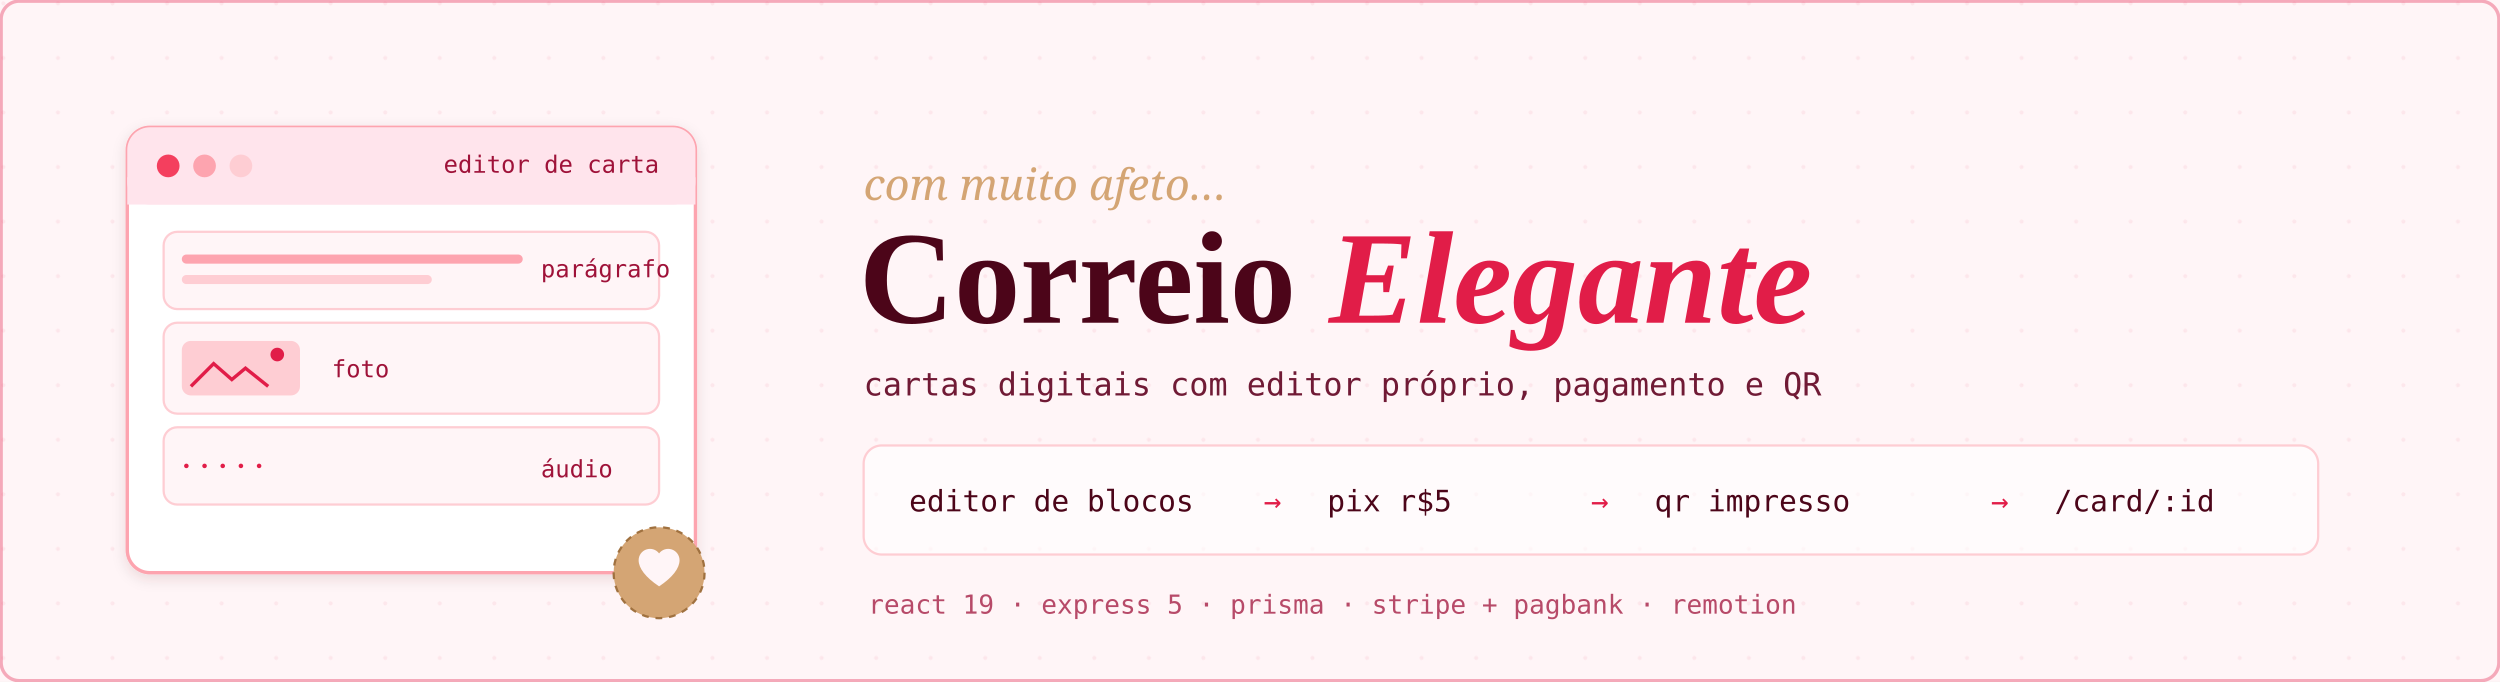
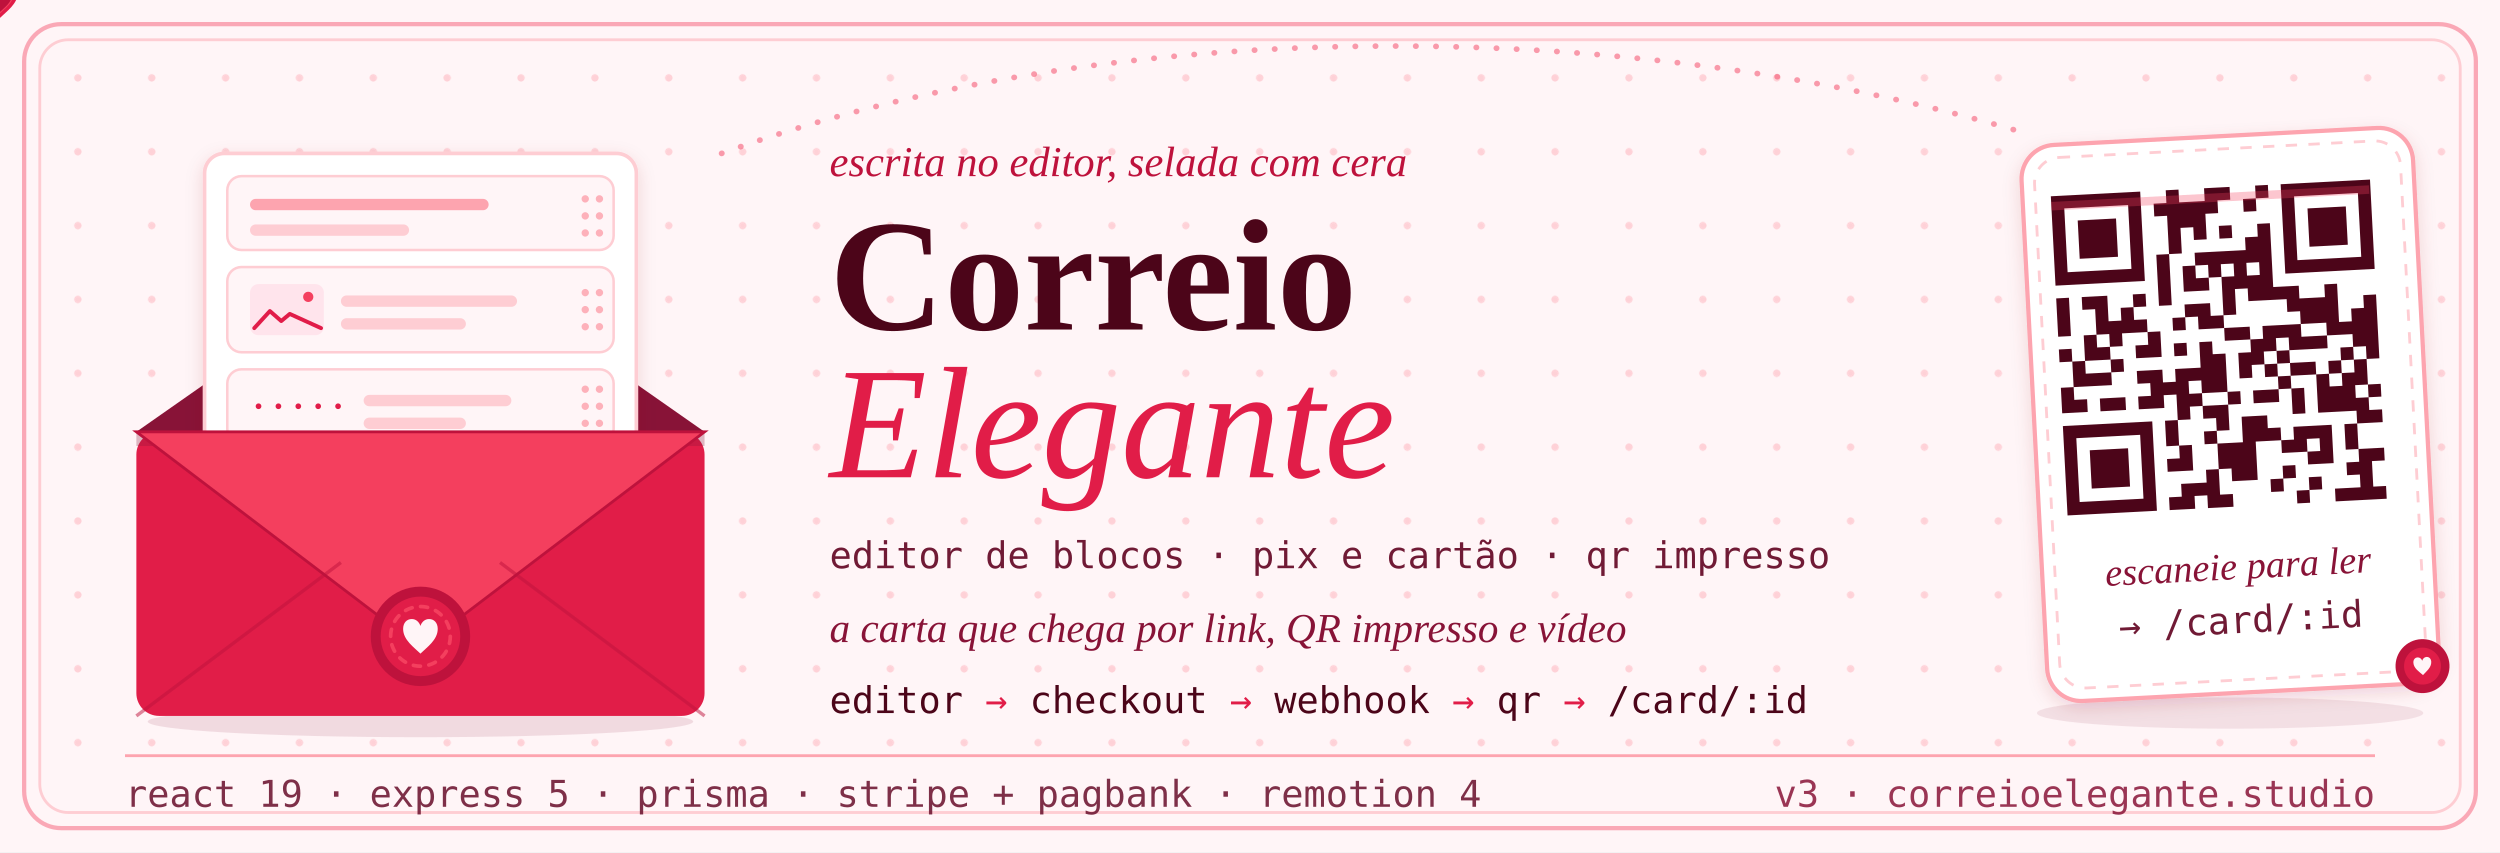
- <svg xmlns="http://www.w3.org/2000/svg" viewBox="0 0 1100 300" width="1100" height="300">
+ <svg xmlns="http://www.w3.org/2000/svg" viewBox="0 0 880 300" width="880" height="300">
  <defs>
-     <pattern id="ce3-dots" width="24" height="24" patternUnits="userSpaceOnUse">
-       <circle cx="1.5" cy="1.5" r="0.9" fill="#e11d48" opacity="0.07" />
+     <pattern id="cedots" width="26" height="26" patternUnits="userSpaceOnUse">
+       <circle cx="1.4" cy="1.4" r="1.3" fill="#fda4af" />
    </pattern>
-     <filter id="ce3-soft" x="-20%" y="-20%" width="140%" height="140%">
-       <feDropShadow dx="0" dy="2" stdDeviation="3" flood-color="#4c0519" flood-opacity="0.12" />
+     <filter id="cesoft" x="-25%" y="-25%" width="150%" height="150%">
+       <feDropShadow dx="0" dy="2" stdDeviation="3" flood-color="#881337" flood-opacity="0.14" />
    </filter>
+     <path id="hrt" d="M0 4 C0 1.5 1.5 0 3.5 0 C5.2 0 6.5 1.2 7 2.8 C7.5 1.2 8.8 0 10.5 0 C12.5 0 14 1.5 14 4 C14 8.5 9.5 11.5 7 14 C4.5 11.5 0 8.5 0 4 Z" />
  </defs>
-   <rect width="1100" height="300" fill="#fff5f7" />
-   <rect width="1100" height="300" fill="url(#ce3-dots)" />
-   <rect x="0.5" y="0.5" width="1099" height="299" fill="none" stroke="#e11d48" stroke-opacity="0.35" stroke-width="1.5" rx="8" />
-   <g filter="url(#ce3-soft)">
-     <rect x="56" y="56" width="250" height="196" rx="10" fill="#ffffff" stroke="#fda4af" stroke-width="1.5" />
+   <rect width="880" height="300" fill="#fff5f7" />
+   <rect x="14" y="14" width="852" height="272" rx="10" fill="url(#cedots)" opacity="0.45" />
+   <rect x="8.5" y="8.5" width="863" height="283" rx="13" fill="none" stroke="#f43f5e" stroke-opacity="0.42" stroke-width="1.5" />
+   <rect x="14" y="14" width="852" height="272" rx="10" fill="none" stroke="#fecdd3" stroke-width="1" />
+   <path d="M 254 54 C 392 4, 574 6, 710 46" fill="none" stroke="#f43f5e" stroke-opacity="0.5" stroke-width="2" stroke-linecap="round" stroke-dasharray="0.1 7" />
+   <g>
+     <animateMotion path="M 254 54 C 392 4, 574 6, 710 46" dur="7s" repeatCount="indefinite" />
+     <use href="#hrt" transform="translate(-6.3,-6.3) scale(0.9)" fill="#e11d48">
+       <animate attributeName="opacity" values="0;0.9;0.9;0" keyTimes="0;0.08;0.85;1" dur="7s" repeatCount="indefinite" />
+     </use>
  </g>
-   <rect x="56" y="56" width="250" height="34" rx="10" fill="#ffe4ec" />
-   <rect x="56" y="78" width="250" height="12" fill="#ffe4ec" />
-   <circle cx="74" cy="73" r="5" fill="#f43f5e" />
-   <circle cx="90" cy="73" r="5" fill="#fda4af" />
-   <circle cx="106" cy="73" r="5" fill="#fecdd3" />
-   <text x="290" y="76" font-family="ui-monospace,monospace" font-size="10.5" fill="#9f1239" text-anchor="end">editor de carta</text>
-   <g font-family="ui-monospace,monospace" font-size="10.5" fill="#9f1239">
-     <rect x="72" y="102" width="218" height="34" rx="6" fill="#fff5f7" stroke="#fecdd3" />
-     <rect x="80" y="112" width="150" height="4" rx="2" fill="#fda4af" />
-     <rect x="80" y="121" width="110" height="4" rx="2" fill="#fecdd3" />
-     <text x="238" y="122">parágrafo</text>
-     <rect x="72" y="142" width="218" height="40" rx="6" fill="#fff5f7" stroke="#fecdd3" />
-     <rect x="80" y="150" width="52" height="24" rx="4" fill="#fecdd3" />
-     <path d="M 84 170 l 10 -10 l 8 7 l 6 -5 l 10 8" stroke="#e11d48" stroke-width="1.5" fill="none" />
-     <circle cx="122" cy="156" r="3" fill="#e11d48" />
-     <text x="146" y="166">foto</text>
-     <rect x="72" y="188" width="218" height="34" rx="6" fill="#fff5f7" stroke="#fecdd3" />
-     <g stroke="#e11d48" stroke-width="2" stroke-linecap="round">
-       <line x1="82" y1="205" x2="82" y2="205">
-         <animate attributeName="y1" values="205;199;205" dur="1.1s" repeatCount="indefinite" />
-         <animate attributeName="y2" values="205;211;205" dur="1.1s" repeatCount="indefinite" />
-       </line>
-       <line x1="90" y1="205" x2="90" y2="205">
-         <animate attributeName="y1" values="205;202;205" dur="0.9s" repeatCount="indefinite" />
-         <animate attributeName="y2" values="205;208;205" dur="0.9s" repeatCount="indefinite" />
-       </line>
-       <line x1="98" y1="205" x2="98" y2="205">
-         <animate attributeName="y1" values="205;197;205" dur="1.3s" repeatCount="indefinite" />
-         <animate attributeName="y2" values="205;213;205" dur="1.3s" repeatCount="indefinite" />
-       </line>
-       <line x1="106" y1="205" x2="106" y2="205">
-         <animate attributeName="y1" values="205;201;205" dur="1.0s" repeatCount="indefinite" />
-         <animate attributeName="y2" values="205;209;205" dur="1.0s" repeatCount="indefinite" />
-       </line>
-       <line x1="114" y1="205" x2="114" y2="205">
-         <animate attributeName="y1" values="205;198;205" dur="1.2s" repeatCount="indefinite" />
-         <animate attributeName="y2" values="205;212;205" dur="1.2s" repeatCount="indefinite" />
-       </line>
+   <ellipse cx="148" cy="254" rx="96" ry="5.5" fill="#881337" opacity="0.12" />
+   <path d="M48 152 L148 82 L248 152 Z" fill="#881337" />
+   <g filter="url(#cesoft)">
+     <g>
+       <animateTransform attributeName="transform" type="translate" values="0 0;0 -12;0 0" keyTimes="0;0.5;1" calcMode="spline" keySplines="0.42 0 0.58 1;0.42 0 0.58 1" dur="5.4s" repeatCount="indefinite" />
+       <rect x="72" y="54" width="152" height="114" rx="7" fill="#ffffff" stroke="#fecdd3" stroke-width="1.3" />
+       <rect x="80" y="62" width="136" height="26" rx="5" fill="#fff5f7" stroke="#fecdd3" stroke-width="0.9" />
+       <rect x="88" y="70" width="84" height="4" rx="2" fill="#fda4af" />
+       <rect x="88" y="79" width="56" height="4" rx="2" fill="#fecdd3" />
+       <g fill="#fda4af" opacity="0.85">
+         <circle cx="206" cy="70" r="1.3" />
+         <circle cx="211" cy="70" r="1.3" />
+         <circle cx="206" cy="76" r="1.3" />
+         <circle cx="211" cy="76" r="1.3" />
+         <circle cx="206" cy="82" r="1.3" />
+         <circle cx="211" cy="82" r="1.3" />
+       </g>
+       <rect x="80" y="94" width="136" height="30" rx="5" fill="#fff5f7" stroke="#fecdd3" stroke-width="0.9" />
+       <rect x="88" y="100" width="26" height="18" rx="3" fill="#ffe4ec" />
+       <circle cx="108.5" cy="104.5" r="1.8" fill="#f43f5e" />
+       <path d="M 89.5 115.5 L 95 109.5 L 99 113 L 102 110.5 L 113 115.5" fill="none" stroke="#e11d48" stroke-width="1.4" stroke-linecap="round" stroke-linejoin="round" />
+       <rect x="120" y="104" width="62" height="4" rx="2" fill="#fecdd3" />
+       <rect x="120" y="112" width="44" height="4" rx="2" fill="#fecdd3" />
+       <g fill="#fda4af" opacity="0.85">
+         <circle cx="206" cy="103" r="1.3" />
+         <circle cx="211" cy="103" r="1.3" />
+         <circle cx="206" cy="109" r="1.3" />
+         <circle cx="211" cy="109" r="1.3" />
+         <circle cx="206" cy="115" r="1.3" />
+         <circle cx="211" cy="115" r="1.3" />
+       </g>
+       <rect x="80" y="130" width="136" height="26" rx="5" fill="#fff5f7" stroke="#fecdd3" stroke-width="0.9" />
+       <g stroke="#e11d48" stroke-width="2" stroke-linecap="round">
+         <line x1="91" y1="143" x2="91" y2="143">
+           <animate attributeName="y1" values="143;138;143" dur="1.1s" repeatCount="indefinite" />
+           <animate attributeName="y2" values="143;148;143" dur="1.1s" repeatCount="indefinite" />
+         </line>
+         <line x1="98" y1="143" x2="98" y2="143">
+           <animate attributeName="y1" values="143;140;143" dur="0.9s" repeatCount="indefinite" />
+           <animate attributeName="y2" values="143;146;143" dur="0.9s" repeatCount="indefinite" />
+         </line>
+         <line x1="105" y1="143" x2="105" y2="143">
+           <animate attributeName="y1" values="143;136;143" dur="1.3s" repeatCount="indefinite" />
+           <animate attributeName="y2" values="143;150;143" dur="1.3s" repeatCount="indefinite" />
+         </line>
+         <line x1="112" y1="143" x2="112" y2="143">
+           <animate attributeName="y1" values="143;139;143" dur="1s" repeatCount="indefinite" />
+           <animate attributeName="y2" values="143;147;143" dur="1s" repeatCount="indefinite" />
+         </line>
+         <line x1="119" y1="143" x2="119" y2="143">
+           <animate attributeName="y1" values="143;137;143" dur="1.2s" repeatCount="indefinite" />
+           <animate attributeName="y2" values="143;149;143" dur="1.2s" repeatCount="indefinite" />
+         </line>
+       </g>
+       <rect x="128" y="139" width="52" height="4" rx="2" fill="#fecdd3" />
+       <rect x="128" y="147" width="36" height="4" rx="2" fill="#fecdd3" />
+       <g fill="#fda4af" opacity="0.85">
+         <circle cx="206" cy="137" r="1.3" />
+         <circle cx="211" cy="137" r="1.3" />
+         <circle cx="206" cy="143" r="1.3" />
+         <circle cx="211" cy="143" r="1.3" />
+         <circle cx="206" cy="149" r="1.3" />
+         <circle cx="211" cy="149" r="1.3" />
+       </g>
    </g>
-     <text x="238" y="210">áudio</text>
+   </g>
+   <rect x="48" y="152" width="200" height="100" rx="8" fill="#e11d48" />
+   <rect x="48" y="152" width="200" height="5" fill="#881337" opacity="0.28" />
+   <path d="M48 152 L148 228 L248 152 Z" fill="#f43f5e" stroke="#be123c" stroke-width="1" />
+   <path d="M48 252 L120 198 M248 252 L176 198" fill="none" stroke="#be123c" stroke-width="1.2" stroke-opacity="0.5" />
+   <circle cx="148" cy="224" r="17.5" fill="#be123c" />
+   <circle cx="148" cy="224" r="14" fill="#e11d48" />
+   <circle cx="148" cy="224" r="10.5" fill="none" stroke="#f43f5e" stroke-width="1.3" stroke-dasharray="2.5 3" stroke-linecap="round">
+     <animateTransform attributeName="transform" type="rotate" from="0 148 224" to="360 148 224" dur="24s" repeatCount="indefinite" />
+   </circle>
+   <use href="#hrt" transform="translate(141.9,217.9) scale(0.87)" fill="#fff5f7" />
+   <g>
+     <animateTransform attributeName="transform" type="translate" values="58 118;58 48" dur="6s" begin="0s" repeatCount="indefinite" />
+     <use href="#hrt" transform="translate(-6,-6) scale(0.85)" fill="#e11d48">
+       <animate attributeName="opacity" values="0;0.85;0.85;0" keyTimes="0;0.15;0.7;1" dur="6s" repeatCount="indefinite" />
+     </use>
  </g>
  <g>
-     <circle cx="290" cy="252" r="20" fill="#d4a574" />
-     <circle cx="290" cy="252" r="20" fill="none" stroke="#a0713f" stroke-width="1" stroke-dasharray="3 3">
-       <animateTransform attributeName="transform" type="rotate" from="0 290 252" to="360 290 252" dur="24s" repeatCount="indefinite" />
-     </circle>
-     <path d="M 290 258 c -6 -4 -9 -8 -9 -11.5 a 5 5 0 0 1 9 -3 a 5 5 0 0 1 9 3 c 0 3.5 -3 7.5 -9 11.5 z" fill="#fff5f7" />
+     <animateTransform attributeName="transform" type="translate" values="219 122;219 52" dur="7.2s" begin="2.1s" repeatCount="indefinite" />
+     <use href="#hrt" transform="translate(-5,-5) scale(0.7)" fill="#f43f5e">
+       <animate attributeName="opacity" values="0;0.8;0.8;0" keyTimes="0;0.15;0.7;1" dur="7.2s" begin="2.1s" repeatCount="indefinite" />
+     </use>
  </g>
-   <text x="380" y="88" font-family="Georgia,serif" font-size="19" font-style="italic" fill="#d4a574">com muito afeto…</text>
-   <text x="378" y="142" font-family="Georgia,'Times New Roman',serif" font-size="58" font-weight="bold" fill="#4c0519">Correio <tspan fill="#e11d48" font-style="italic">Elegante</tspan>
-   </text>
-   <text x="380" y="174" font-family="ui-monospace,'Fira Code',monospace" font-size="14" fill="#701a35">cartas digitais com editor próprio, pagamento e QR</text>
-   <g font-family="ui-monospace,'Fira Code',monospace" font-size="13" fill="#4c0519">
-     <rect x="380" y="196" width="640" height="48" rx="8" fill="#ffffff" fill-opacity="0.6" stroke="#fecdd3" />
-     <text x="400" y="225">editor de blocos</text>
-     <text x="556" y="225" fill="#e11d48">→</text>
-     <text x="584" y="225">pix r$5</text>
-     <text x="700" y="225" fill="#e11d48">→</text>
-     <text x="728" y="225">qr impresso</text>
-     <text x="876" y="225" fill="#e11d48">→</text>
-     <text x="904" y="225">/card/:id</text>
+   <g>
+     <animateTransform attributeName="transform" type="translate" values="64 126;64 56" dur="7.8s" begin="4s" repeatCount="indefinite" />
+     <use href="#hrt" transform="translate(-4.2,-4.2) scale(0.6)" fill="#be123c">
+       <animate attributeName="opacity" values="0;0.75;0.75;0" keyTimes="0;0.15;0.7;1" dur="7.8s" begin="4s" repeatCount="indefinite" />
+     </use>
  </g>
-   <text x="382" y="270" font-family="ui-monospace,monospace" font-size="11.5" fill="#9f1239" opacity="0.75">react 19 · express 5 · prisma · stripe + pagbank · remotion</text>
+   <text x="292" y="62" font-family="Georgia,'Times New Roman',serif" font-size="15" font-style="italic" fill="#be123c">escrita no editor, selada com cera</text>
+   <text x="292" y="116" font-family="Georgia,'Times New Roman',serif" font-size="56" font-weight="bold" fill="#4c0519">Correio</text>
+   <text x="292" y="168" font-family="Georgia,'Times New Roman',serif" font-size="56" font-style="italic" fill="#e11d48">Elegante</text>
+   <text x="292" y="200" font-family="'Fira Code','JetBrains Mono',ui-monospace,monospace" font-size="13" fill="#701a35">editor de blocos · pix e cartão · qr impresso</text>
+   <text x="292" y="226" font-family="Georgia,'Times New Roman',serif" font-size="14.5" font-style="italic" fill="#881337">a carta que chega por link, QR impresso e vídeo</text>
+   <text x="292" y="251" font-family="'Fira Code','JetBrains Mono',ui-monospace,monospace" font-size="13" fill="#4c0519">editor <tspan fill="#e11d48">→</tspan> checkout <tspan fill="#e11d48">→</tspan> webhook <tspan fill="#e11d48">→</tspan> qr <tspan fill="#e11d48">→</tspan> /card/:id</text>
+   <path d="M44 266 H836" stroke="#fda4af" stroke-width="1" />
+   <text x="44" y="284" font-family="'Fira Code','JetBrains Mono',ui-monospace,monospace" font-size="13" fill="#701a35" opacity="0.9">react 19 · express 5 · prisma · stripe + pagbank · remotion 4</text>
+   <text x="836" y="284" text-anchor="end" font-family="'Fira Code','JetBrains Mono',ui-monospace,monospace" font-size="13" fill="#881337" opacity="0.85">v3 · correioelegante.studio</text>
+   <ellipse cx="785" cy="251" rx="68" ry="5.5" fill="#881337" opacity="0.1" />
+   <g transform="rotate(-3 783 146)">
+     <rect x="716" y="48" width="138" height="196" rx="12" fill="#ffffff" stroke="#fda4af" stroke-width="1.5" filter="url(#cesoft)" />
+     <rect x="720.5" y="52.5" width="129" height="187" rx="9" fill="none" stroke="#fecdd3" stroke-width="1" stroke-dasharray="4 4" />
+     <path fill="#4c0519" d="M726 66h4.5v4.5h-4.5zM730.5 66h4.5v4.5h-4.5zM735 66h4.5v4.5h-4.5zM739.5 66h4.5v4.5h-4.5zM744 66h4.5v4.5h-4.5zM748.5 66h4.5v4.5h-4.5zM753 66h4.5v4.5h-4.5zM766.5 66h4.5v4.5h-4.5zM780 66h4.5v4.5h-4.5zM784.5 66h4.5v4.5h-4.5zM798 66h4.5v4.5h-4.5zM807 66h4.5v4.5h-4.5zM811.5 66h4.5v4.5h-4.5zM816 66h4.5v4.5h-4.5zM820.5 66h4.5v4.5h-4.5zM825 66h4.5v4.5h-4.5zM829.5 66h4.5v4.5h-4.5zM834 66h4.5v4.5h-4.5zM726 70.5h4.5v4.5h-4.5zM753 70.5h4.5v4.5h-4.5zM762 70.5h4.5v4.5h-4.5zM766.5 70.5h4.5v4.5h-4.5zM771 70.5h4.5v4.5h-4.5zM775.5 70.5h4.5v4.5h-4.5zM780 70.5h4.5v4.5h-4.5zM793.5 70.5h4.5v4.5h-4.5zM807 70.5h4.5v4.5h-4.5zM834 70.5h4.5v4.5h-4.5zM726 75h4.5v4.5h-4.5zM735 75h4.5v4.5h-4.5zM739.5 75h4.5v4.5h-4.5zM744 75h4.5v4.5h-4.5zM753 75h4.5v4.5h-4.5zM766.5 75h4.5v4.5h-4.5zM771 75h4.5v4.5h-4.5zM775.5 75h4.5v4.5h-4.5zM807 75h4.5v4.5h-4.5zM816 75h4.5v4.5h-4.5zM820.5 75h4.5v4.5h-4.5zM825 75h4.5v4.5h-4.5zM834 75h4.5v4.5h-4.5zM726 79.5h4.5v4.5h-4.5zM735 79.5h4.5v4.5h-4.5zM739.5 79.5h4.5v4.5h-4.5zM744 79.5h4.5v4.5h-4.5zM753 79.5h4.5v4.5h-4.5zM766.5 79.5h4.5v4.5h-4.5zM775.5 79.5h4.5v4.5h-4.5zM784.5 79.5h4.5v4.5h-4.5zM798 79.5h4.5v4.5h-4.5zM807 79.5h4.5v4.5h-4.5zM816 79.5h4.5v4.5h-4.5zM820.5 79.5h4.5v4.5h-4.5zM825 79.5h4.5v4.5h-4.5zM834 79.5h4.5v4.5h-4.5zM726 84h4.5v4.5h-4.5zM735 84h4.5v4.5h-4.5zM739.5 84h4.5v4.5h-4.5zM744 84h4.5v4.5h-4.5zM753 84h4.5v4.5h-4.5zM766.5 84h4.5v4.5h-4.5zM793.5 84h4.5v4.5h-4.5zM798 84h4.5v4.5h-4.5zM807 84h4.5v4.5h-4.5zM816 84h4.5v4.5h-4.5zM820.5 84h4.5v4.5h-4.5zM825 84h4.5v4.5h-4.5zM834 84h4.5v4.5h-4.5zM726 88.5h4.5v4.5h-4.5zM753 88.5h4.5v4.5h-4.5zM762 88.5h4.5v4.5h-4.5zM775.5 88.5h4.5v4.5h-4.5zM780 88.5h4.5v4.5h-4.5zM784.5 88.5h4.5v4.5h-4.5zM789 88.5h4.5v4.5h-4.5zM793.5 88.5h4.5v4.5h-4.5zM798 88.5h4.5v4.5h-4.5zM807 88.5h4.5v4.5h-4.5zM834 88.5h4.5v4.5h-4.5zM726 93h4.5v4.5h-4.5zM730.5 93h4.5v4.5h-4.5zM735 93h4.5v4.5h-4.5zM739.5 93h4.5v4.5h-4.5zM744 93h4.5v4.5h-4.5zM748.5 93h4.5v4.5h-4.5zM753 93h4.5v4.5h-4.5zM762 93h4.5v4.5h-4.5zM771 93h4.5v4.5h-4.5zM780 93h4.5v4.5h-4.5zM789 93h4.5v4.5h-4.5zM798 93h4.5v4.5h-4.5zM807 93h4.5v4.5h-4.5zM811.5 93h4.5v4.5h-4.5zM816 93h4.5v4.5h-4.5zM820.5 93h4.5v4.5h-4.5zM825 93h4.5v4.5h-4.5zM829.5 93h4.5v4.5h-4.5zM834 93h4.5v4.5h-4.5zM762 97.5h4.5v4.5h-4.5zM771 97.5h4.5v4.5h-4.5zM775.5 97.5h4.5v4.5h-4.5zM784.5 97.5h4.5v4.5h-4.5zM789 97.5h4.5v4.5h-4.5zM793.5 97.5h4.5v4.5h-4.5zM798 97.5h4.5v4.5h-4.5zM726 102h4.5v4.5h-4.5zM735 102h4.5v4.5h-4.5zM739.5 102h4.5v4.5h-4.5zM753 102h4.5v4.5h-4.5zM762 102h4.5v4.5h-4.5zM784.5 102h4.5v4.5h-4.5zM793.5 102h4.5v4.5h-4.5zM798 102h4.5v4.5h-4.5zM802.5 102h4.5v4.5h-4.5zM807 102h4.5v4.5h-4.5zM820.5 102h4.5v4.5h-4.5zM726 106.5h4.5v4.5h-4.5zM739.5 106.5h4.5v4.5h-4.5zM748.5 106.5h4.5v4.5h-4.5zM771 106.5h4.5v4.5h-4.5zM775.5 106.5h4.5v4.5h-4.5zM784.5 106.5h4.5v4.5h-4.5zM807 106.5h4.5v4.5h-4.5zM811.5 106.5h4.5v4.5h-4.5zM816 106.5h4.5v4.5h-4.5zM820.5 106.5h4.5v4.5h-4.5zM834 106.5h4.5v4.5h-4.5zM726 111h4.5v4.5h-4.5zM739.5 111h4.5v4.5h-4.5zM744 111h4.5v4.5h-4.5zM748.5 111h4.5v4.5h-4.5zM753 111h4.5v4.5h-4.5zM766.5 111h4.5v4.5h-4.5zM775.5 111h4.5v4.5h-4.5zM780 111h4.5v4.5h-4.5zM811.5 111h4.5v4.5h-4.5zM816 111h4.5v4.5h-4.5zM820.5 111h4.5v4.5h-4.5zM829.5 111h4.5v4.5h-4.5zM834 111h4.5v4.5h-4.5zM735 115.5h4.5v4.5h-4.5zM744 115.5h4.5v4.5h-4.5zM757.5 115.5h4.5v4.5h-4.5zM784.5 115.5h4.5v4.5h-4.5zM789 115.5h4.5v4.5h-4.5zM798 115.5h4.5v4.5h-4.5zM802.5 115.5h4.5v4.5h-4.5zM807 115.5h4.5v4.5h-4.5zM820.5 115.5h4.5v4.5h-4.5zM825 115.5h4.5v4.5h-4.5zM829.5 115.5h4.5v4.5h-4.5zM834 115.5h4.5v4.5h-4.5zM726 120h4.5v4.5h-4.5zM735 120h4.5v4.5h-4.5zM739.5 120h4.5v4.5h-4.5zM753 120h4.5v4.5h-4.5zM757.5 120h4.5v4.5h-4.5zM766.5 120h4.5v4.5h-4.5zM775.5 120h4.5v4.5h-4.5zM793.5 120h4.5v4.5h-4.5zM798 120h4.5v4.5h-4.5zM807 120h4.5v4.5h-4.5zM811.5 120h4.5v4.5h-4.5zM816 120h4.5v4.5h-4.5zM829.5 120h4.5v4.5h-4.5zM834 120h4.5v4.5h-4.5zM730.5 124.5h4.5v4.5h-4.5zM744 124.5h4.5v4.5h-4.5zM775.5 124.5h4.5v4.5h-4.5zM780 124.5h4.5v4.5h-4.5zM789 124.5h4.5v4.5h-4.5zM793.5 124.5h4.5v4.5h-4.5zM802.5 124.5h4.5v4.5h-4.5zM825 124.5h4.5v4.5h-4.5zM834 124.5h4.5v4.5h-4.5zM730.5 129h4.5v4.5h-4.5zM735 129h4.5v4.5h-4.5zM739.5 129h4.5v4.5h-4.5zM753 129h4.5v4.5h-4.5zM757.5 129h4.5v4.5h-4.5zM766.5 129h4.5v4.5h-4.5zM771 129h4.5v4.5h-4.5zM775.5 129h4.5v4.5h-4.5zM780 129h4.5v4.5h-4.5zM789 129h4.5v4.5h-4.5zM798 129h4.5v4.5h-4.5zM807 129h4.5v4.5h-4.5zM811.5 129h4.5v4.5h-4.5zM820.5 129h4.5v4.5h-4.5zM829.5 129h4.5v4.5h-4.5zM726 133.5h4.5v4.5h-4.5zM757.5 133.5h4.5v4.5h-4.5zM762 133.5h4.5v4.5h-4.5zM766.5 133.5h4.5v4.5h-4.5zM775.5 133.5h4.5v4.5h-4.5zM780 133.5h4.5v4.5h-4.5zM802.5 133.5h4.5v4.5h-4.5zM816 133.5h4.5v4.5h-4.5zM825 133.5h4.5v4.5h-4.5zM829.5 133.5h4.5v4.5h-4.5zM726 138h4.5v4.5h-4.5zM730.5 138h4.5v4.5h-4.5zM739.5 138h4.5v4.5h-4.5zM744 138h4.5v4.5h-4.5zM753 138h4.5v4.5h-4.5zM757.5 138h4.5v4.5h-4.5zM766.5 138h4.5v4.5h-4.5zM771 138h4.5v4.5h-4.5zM784.5 138h4.5v4.5h-4.5zM793.5 138h4.5v4.5h-4.5zM798 138h4.5v4.5h-4.5zM807 138h4.5v4.5h-4.5zM816 138h4.5v4.5h-4.5zM820.5 138h4.5v4.5h-4.5zM825 138h4.5v4.5h-4.5zM834 138h4.5v4.5h-4.5zM766.5 142.5h4.5v4.5h-4.5zM775.5 142.5h4.5v4.5h-4.5zM780 142.5h4.5v4.5h-4.5zM807 142.5h4.5v4.5h-4.5zM816 142.5h4.5v4.5h-4.5zM820.5 142.5h4.5v4.5h-4.5zM825 142.5h4.5v4.5h-4.5zM829.5 142.5h4.5v4.5h-4.5zM726 147h4.5v4.5h-4.5zM730.5 147h4.5v4.5h-4.5zM735 147h4.5v4.5h-4.5zM739.5 147h4.5v4.5h-4.5zM744 147h4.5v4.5h-4.5zM748.5 147h4.5v4.5h-4.5zM753 147h4.5v4.5h-4.5zM762 147h4.5v4.5h-4.5zM780 147h4.5v4.5h-4.5zM789 147h4.5v4.5h-4.5zM793.5 147h4.5v4.5h-4.5zM829.5 147h4.5v4.5h-4.5zM834 147h4.5v4.5h-4.5zM726 151.5h4.5v4.5h-4.5zM753 151.5h4.5v4.5h-4.5zM762 151.5h4.5v4.5h-4.5zM775.5 151.5h4.5v4.5h-4.5zM789 151.5h4.5v4.5h-4.5zM793.5 151.5h4.5v4.5h-4.5zM798 151.5h4.5v4.5h-4.5zM807 151.5h4.5v4.5h-4.5zM811.5 151.5h4.5v4.5h-4.5zM816 151.5h4.5v4.5h-4.5zM825 151.5h4.5v4.5h-4.5zM726 156h4.5v4.5h-4.5zM735 156h4.5v4.5h-4.5zM739.5 156h4.5v4.5h-4.5zM744 156h4.5v4.5h-4.5zM753 156h4.5v4.5h-4.5zM766.5 156h4.5v4.5h-4.5zM780 156h4.5v4.5h-4.5zM784.5 156h4.5v4.5h-4.5zM789 156h4.5v4.5h-4.5zM802.5 156h4.5v4.5h-4.5zM807 156h4.5v4.5h-4.5zM816 156h4.5v4.5h-4.5zM825 156h4.5v4.5h-4.5zM726 160.5h4.5v4.5h-4.5zM735 160.5h4.5v4.5h-4.5zM739.5 160.5h4.5v4.5h-4.5zM744 160.5h4.5v4.5h-4.5zM753 160.5h4.5v4.5h-4.5zM762 160.5h4.5v4.5h-4.5zM766.5 160.5h4.5v4.5h-4.5zM780 160.5h4.5v4.5h-4.5zM784.5 160.5h4.5v4.5h-4.5zM789 160.5h4.5v4.5h-4.5zM811.5 160.5h4.5v4.5h-4.5zM816 160.5h4.5v4.5h-4.5zM829.5 160.5h4.5v4.5h-4.5zM834 160.5h4.5v4.5h-4.5zM726 165h4.5v4.5h-4.5zM735 165h4.5v4.5h-4.5zM739.5 165h4.5v4.5h-4.5zM744 165h4.5v4.5h-4.5zM753 165h4.5v4.5h-4.5zM775.5 165h4.5v4.5h-4.5zM784.5 165h4.5v4.5h-4.5zM789 165h4.5v4.5h-4.5zM802.5 165h4.5v4.5h-4.5zM825 165h4.5v4.5h-4.5zM829.5 165h4.5v4.5h-4.5zM726 169.5h4.5v4.5h-4.5zM753 169.5h4.5v4.5h-4.5zM766.5 169.5h4.5v4.5h-4.5zM771 169.5h4.5v4.5h-4.5zM775.5 169.5h4.5v4.5h-4.5zM798 169.5h4.5v4.5h-4.5zM811.5 169.5h4.5v4.5h-4.5zM829.5 169.5h4.5v4.5h-4.5zM726 174h4.5v4.5h-4.5zM730.5 174h4.5v4.5h-4.5zM735 174h4.5v4.5h-4.5zM739.5 174h4.5v4.5h-4.5zM744 174h4.5v4.5h-4.5zM748.5 174h4.5v4.5h-4.5zM753 174h4.5v4.5h-4.5zM762 174h4.5v4.5h-4.5zM766.5 174h4.5v4.5h-4.5zM775.5 174h4.5v4.5h-4.5zM780 174h4.5v4.5h-4.5zM807 174h4.5v4.5h-4.5zM820.5 174h4.5v4.5h-4.5zM825 174h4.5v4.5h-4.5zM829.5 174h4.5v4.5h-4.5zM834 174h4.5v4.5h-4.5z" />
+     <rect x="726" y="68" width="112" height="3" fill="#f43f5e" opacity="0.3">
+       <animate attributeName="y" values="68;174;68" dur="6s" repeatCount="indefinite" />
+     </rect>
+     <text x="785" y="204" text-anchor="middle" font-family="Georgia,'Times New Roman',serif" font-size="13.5" font-style="italic" fill="#881337">escaneie para ler</text>
+     <text x="785" y="223" text-anchor="middle" font-family="'Fira Code','JetBrains Mono',ui-monospace,monospace" font-size="13" fill="#701a35">→ /card/:id</text>
+     <circle cx="848" cy="238" r="9.5" fill="#be123c" />
+     <circle cx="848" cy="238" r="6.5" fill="#e11d48" />
+     <use href="#hrt" transform="translate(844.85,234.85) scale(0.45)" fill="#fff5f7" />
+   </g>
</svg>
